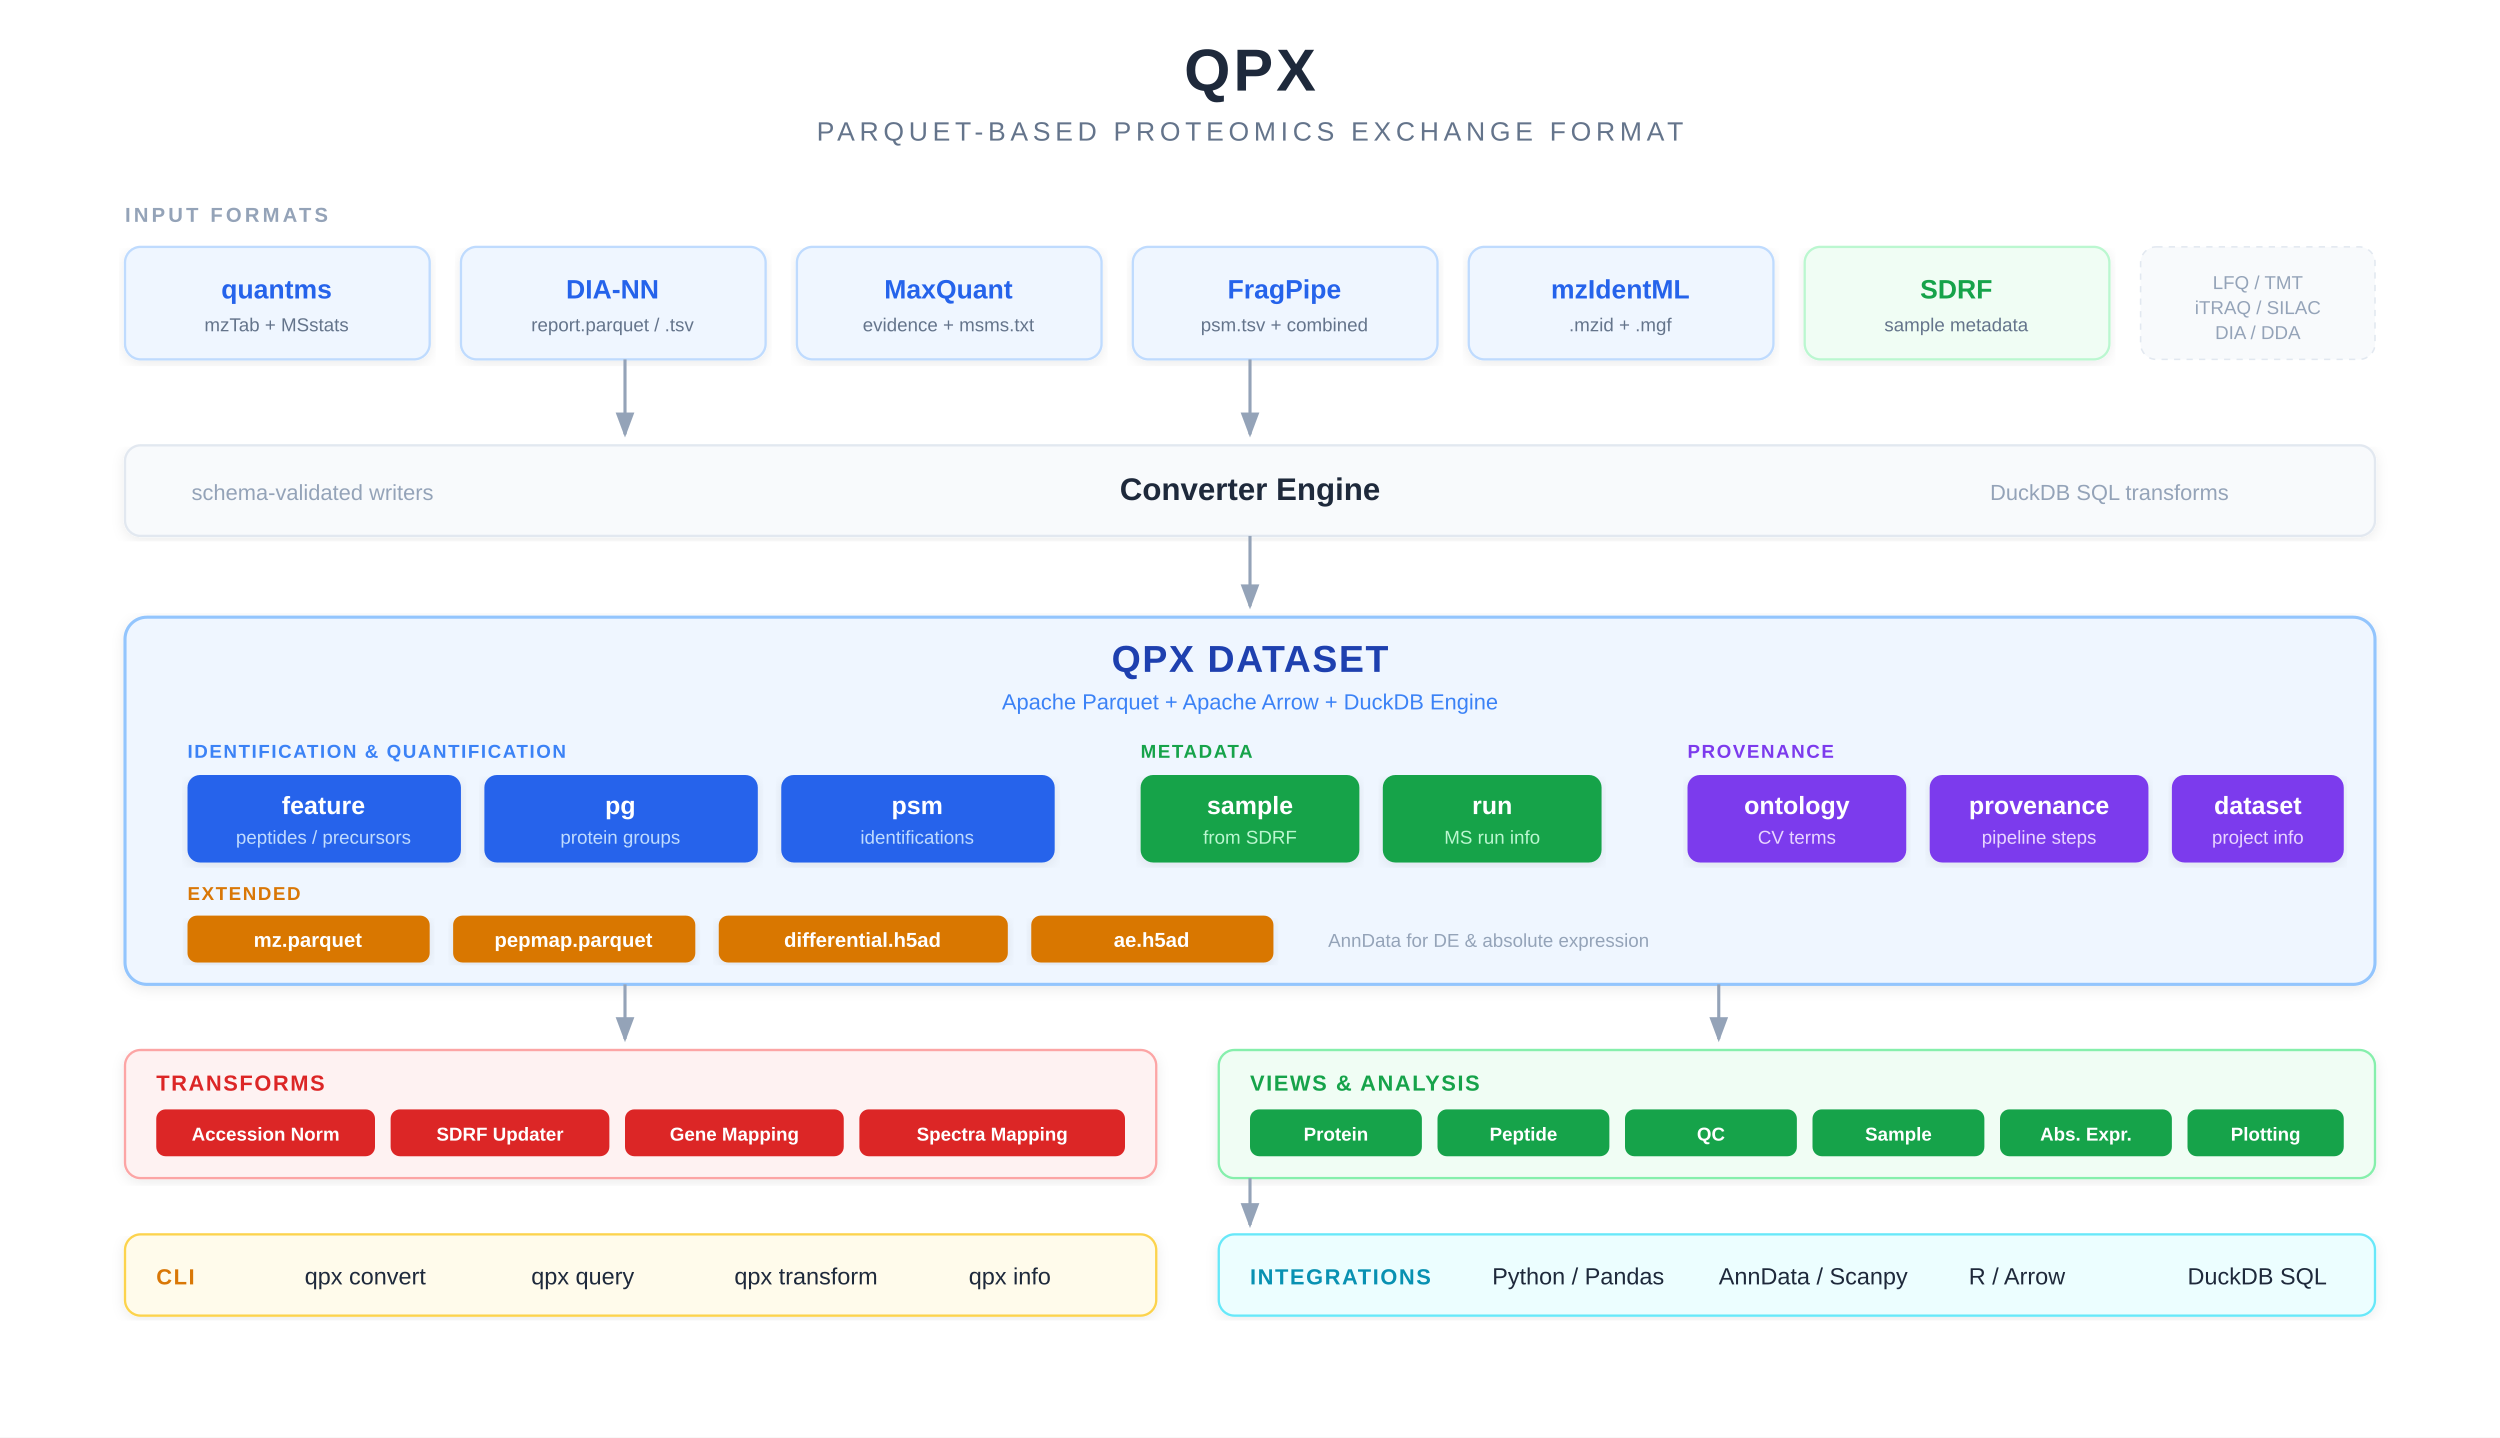
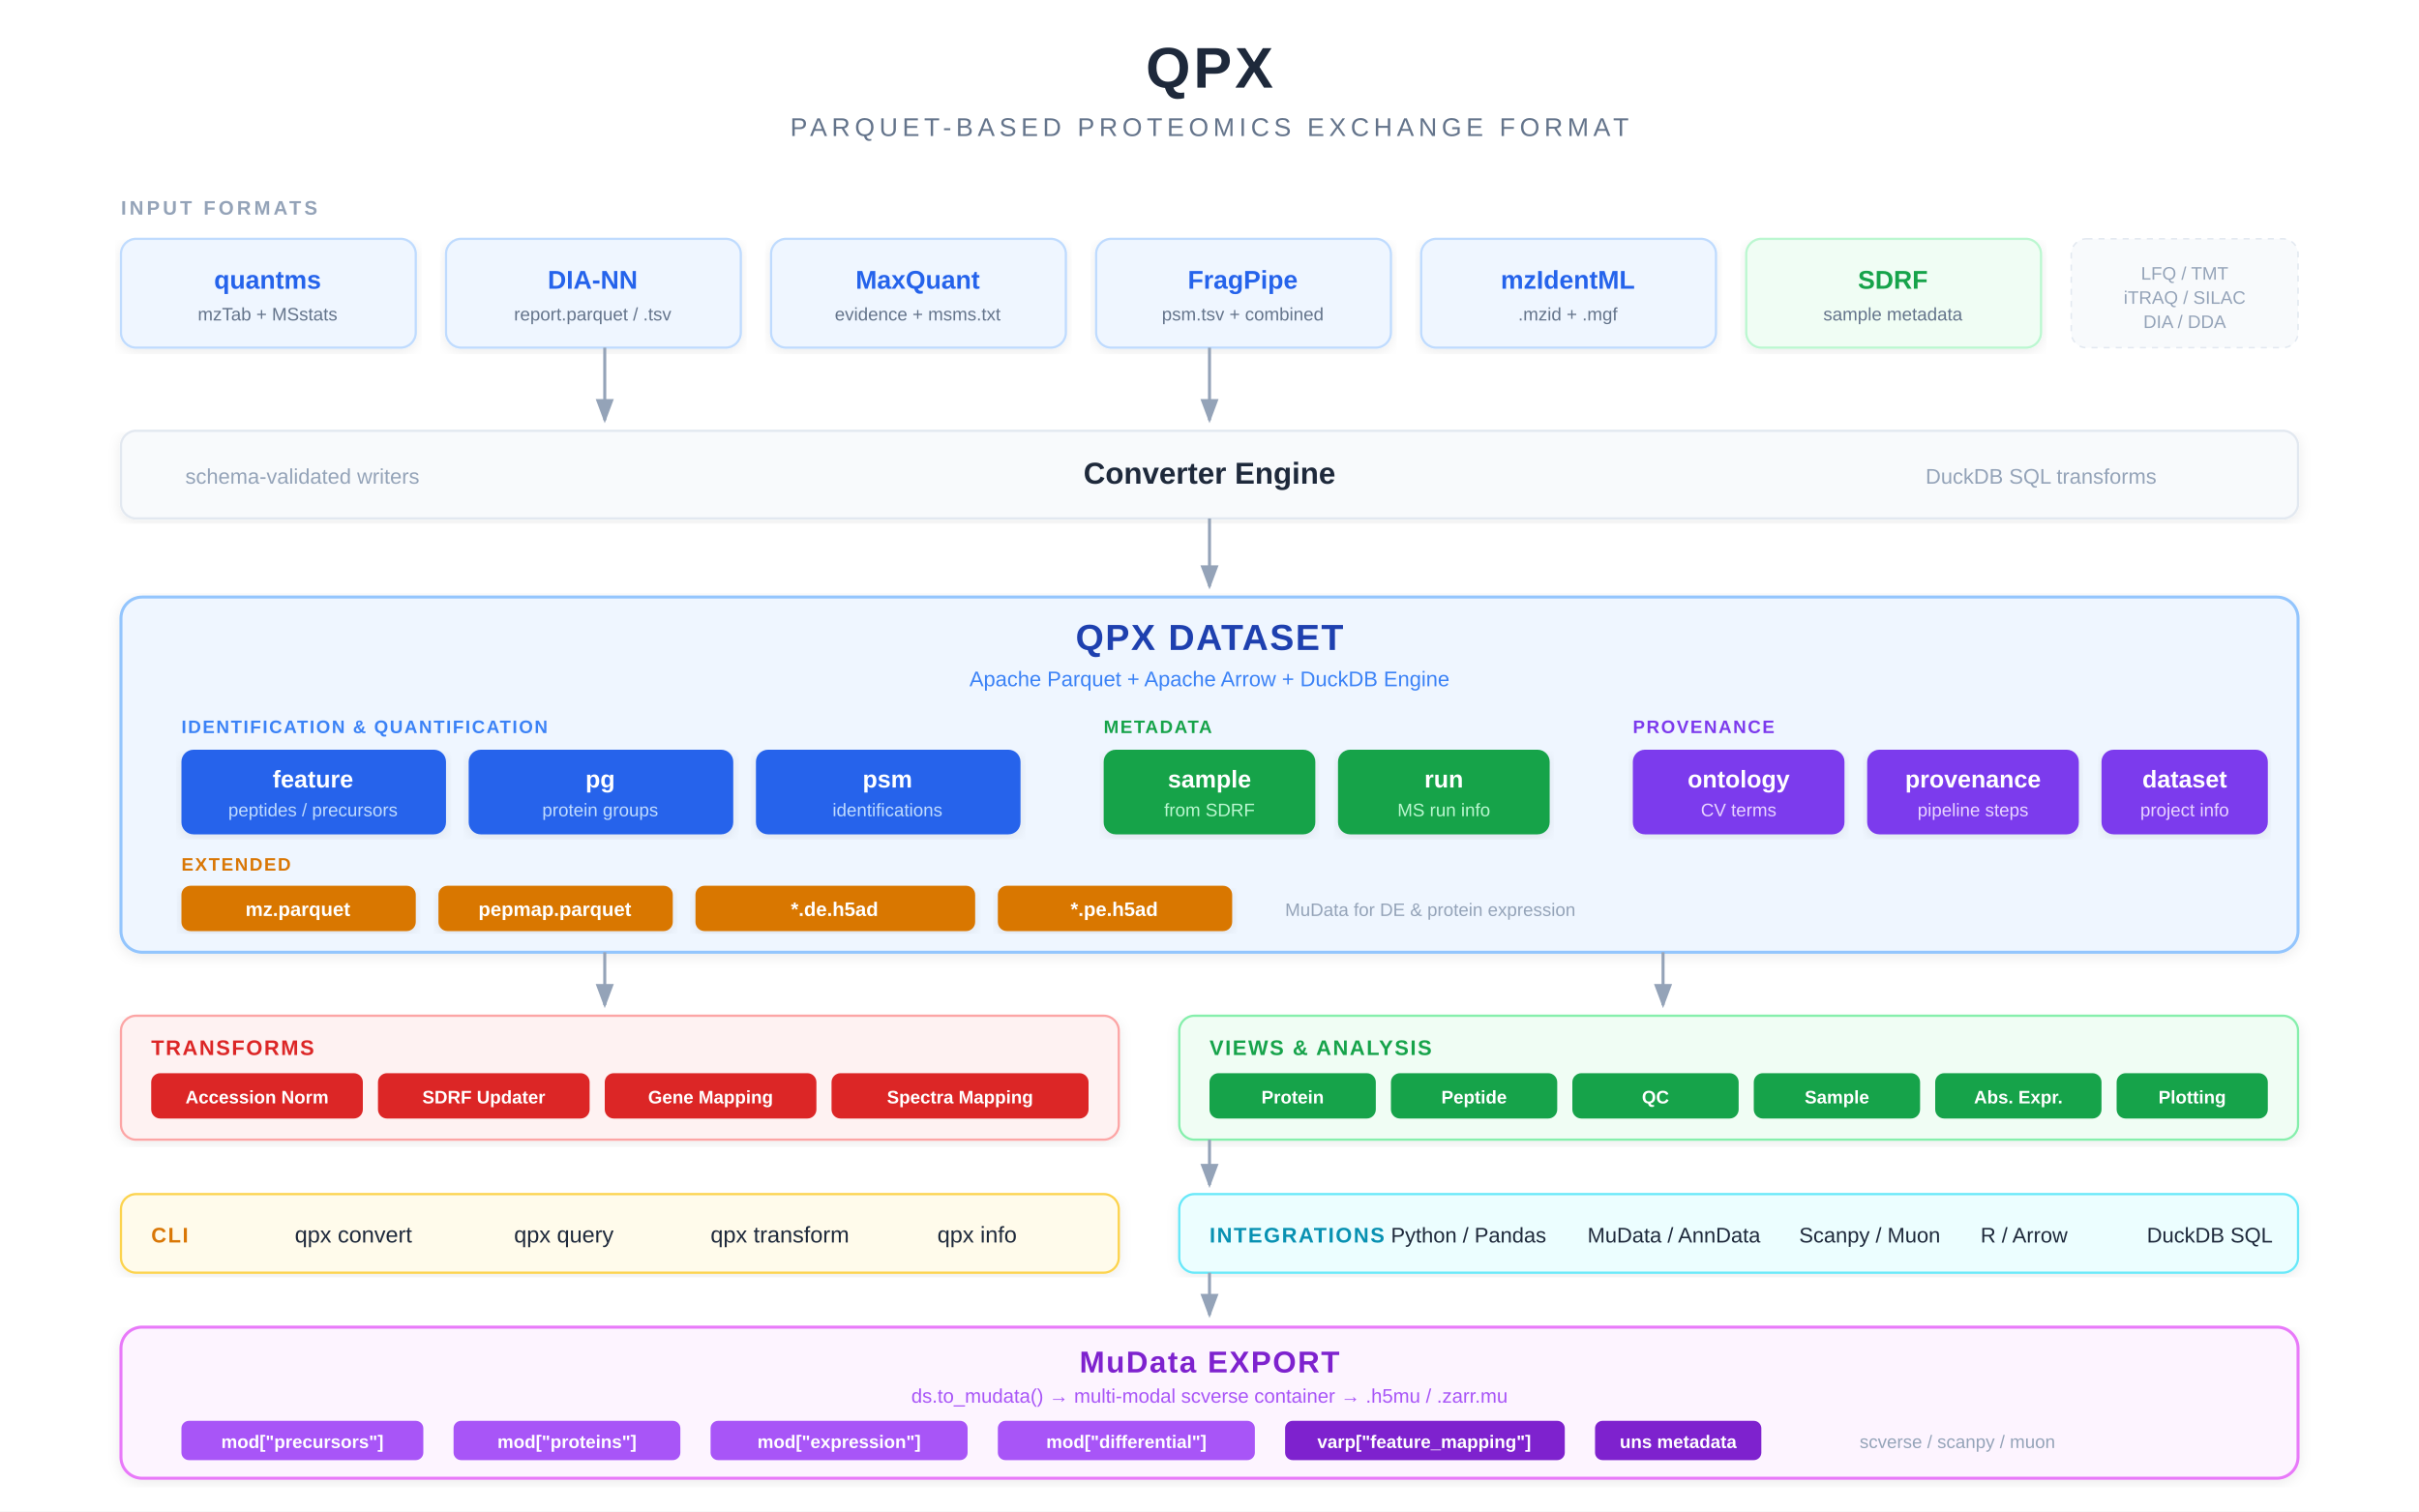
- <svg xmlns="http://www.w3.org/2000/svg" viewBox="0 0 1600 920" font-family="'Helvetica Neue', Arial, sans-serif">
+ <svg xmlns="http://www.w3.org/2000/svg" viewBox="0 0 1600 1000" font-family="'Helvetica Neue', Arial, sans-serif">
  <defs>
    <filter id="s" x="-2%" y="-2%" width="104%" height="108%">
      <feDropShadow dx="0" dy="2" stdDeviation="4" flood-opacity="0.08" />
    </filter>
    <marker id="arr" markerWidth="8" markerHeight="6" refX="7" refY="3" orient="auto">
      <polygon points="0 0, 8 3, 0 6" fill="#94a3b8" />
    </marker>
  </defs>
-   <rect width="1600" height="920" fill="#ffffff" />
+   <rect width="1600" height="1000" fill="#ffffff" />
  <text x="800" y="58" text-anchor="middle" font-size="38" font-weight="700" fill="#1e293b" letter-spacing="2">QPX</text>
  <text x="800" y="90" text-anchor="middle" font-size="17" fill="#64748b" letter-spacing="3">PARQUET-BASED PROTEOMICS EXCHANGE FORMAT</text>
  <text x="80" y="142" font-size="13" font-weight="600" fill="#94a3b8" letter-spacing="2">INPUT FORMATS</text>
  <rect x="80" y="158" width="195" height="72" rx="10" fill="#eff6ff" stroke="#bfdbfe" stroke-width="1.5" filter="url(#s)" />
  <text x="177" y="191" text-anchor="middle" font-size="17" font-weight="700" fill="#2563eb">quantms</text>
  <text x="177" y="212" text-anchor="middle" font-size="12" fill="#64748b">mzTab + MSstats</text>
  <rect x="295" y="158" width="195" height="72" rx="10" fill="#eff6ff" stroke="#bfdbfe" stroke-width="1.5" filter="url(#s)" />
  <text x="392" y="191" text-anchor="middle" font-size="17" font-weight="700" fill="#2563eb">DIA-NN</text>
  <text x="392" y="212" text-anchor="middle" font-size="12" fill="#64748b">report.parquet / .tsv</text>
  <rect x="510" y="158" width="195" height="72" rx="10" fill="#eff6ff" stroke="#bfdbfe" stroke-width="1.5" filter="url(#s)" />
  <text x="607" y="191" text-anchor="middle" font-size="17" font-weight="700" fill="#2563eb">MaxQuant</text>
  <text x="607" y="212" text-anchor="middle" font-size="12" fill="#64748b">evidence + msms.txt</text>
  <rect x="725" y="158" width="195" height="72" rx="10" fill="#eff6ff" stroke="#bfdbfe" stroke-width="1.5" filter="url(#s)" />
  <text x="822" y="191" text-anchor="middle" font-size="17" font-weight="700" fill="#2563eb">FragPipe</text>
  <text x="822" y="212" text-anchor="middle" font-size="12" fill="#64748b">psm.tsv + combined</text>
  <rect x="940" y="158" width="195" height="72" rx="10" fill="#eff6ff" stroke="#bfdbfe" stroke-width="1.5" filter="url(#s)" />
  <text x="1037" y="191" text-anchor="middle" font-size="17" font-weight="700" fill="#2563eb">mzIdentML</text>
  <text x="1037" y="212" text-anchor="middle" font-size="12" fill="#64748b">.mzid + .mgf</text>
  <rect x="1155" y="158" width="195" height="72" rx="10" fill="#f0fdf4" stroke="#bbf7d0" stroke-width="1.5" filter="url(#s)" />
  <text x="1252" y="191" text-anchor="middle" font-size="17" font-weight="700" fill="#16a34a">SDRF</text>
  <text x="1252" y="212" text-anchor="middle" font-size="12" fill="#64748b">sample metadata</text>
  <rect x="1370" y="158" width="150" height="72" rx="10" fill="#f8fafc" stroke="#e2e8f0" stroke-dasharray="4" />
  <text x="1445" y="185" text-anchor="middle" font-size="12" fill="#94a3b8">LFQ / TMT</text>
  <text x="1445" y="201" text-anchor="middle" font-size="12" fill="#94a3b8">iTRAQ / SILAC</text>
  <text x="1445" y="217" text-anchor="middle" font-size="12" fill="#94a3b8">DIA / DDA</text>
  <line x1="400" y1="230" x2="400" y2="278" stroke="#94a3b8" stroke-width="2" marker-end="url(#arr)" />
  <line x1="800" y1="230" x2="800" y2="278" stroke="#94a3b8" stroke-width="2" marker-end="url(#arr)" />
  <rect x="80" y="285" width="1440" height="58" rx="10" fill="#f8fafc" stroke="#e2e8f0" stroke-width="1.5" filter="url(#s)" />
  <text x="800" y="320" text-anchor="middle" font-size="20" font-weight="600" fill="#1e293b">Converter Engine</text>
  <text x="1350" y="320" text-anchor="middle" font-size="14" fill="#94a3b8">DuckDB SQL transforms</text>
  <text x="200" y="320" text-anchor="middle" font-size="14" fill="#94a3b8">schema-validated writers</text>
  <line x1="800" y1="343" x2="800" y2="388" stroke="#94a3b8" stroke-width="2" marker-end="url(#arr)" />
  <rect x="80" y="395" width="1440" height="235" rx="14" fill="#eff6ff" stroke="#93c5fd" stroke-width="2" filter="url(#s)" />
  <text x="800" y="430" text-anchor="middle" font-size="24" font-weight="700" fill="#1e40af" letter-spacing="1">QPX DATASET</text>
  <text x="800" y="454" text-anchor="middle" font-size="14" fill="#3b82f6">Apache Parquet + Apache Arrow + DuckDB Engine</text>
  <text x="120" y="485" font-size="12" font-weight="600" fill="#3b82f6" letter-spacing="1">IDENTIFICATION &amp; QUANTIFICATION</text>
  <rect x="120" y="496" width="175" height="56" rx="8" fill="#2563eb" filter="url(#s)" />
  <text x="207" y="521" text-anchor="middle" font-size="16" font-weight="600" fill="white">feature</text>
  <text x="207" y="540" text-anchor="middle" font-size="12" fill="#bfdbfe">peptides / precursors</text>
  <rect x="310" y="496" width="175" height="56" rx="8" fill="#2563eb" filter="url(#s)" />
  <text x="397" y="521" text-anchor="middle" font-size="16" font-weight="600" fill="white">pg</text>
  <text x="397" y="540" text-anchor="middle" font-size="12" fill="#bfdbfe">protein groups</text>
  <rect x="500" y="496" width="175" height="56" rx="8" fill="#2563eb" filter="url(#s)" />
  <text x="587" y="521" text-anchor="middle" font-size="16" font-weight="600" fill="white">psm</text>
  <text x="587" y="540" text-anchor="middle" font-size="12" fill="#bfdbfe">identifications</text>
  <text x="730" y="485" font-size="12" font-weight="600" fill="#16a34a" letter-spacing="1">METADATA</text>
  <rect x="730" y="496" width="140" height="56" rx="8" fill="#16a34a" filter="url(#s)" />
  <text x="800" y="521" text-anchor="middle" font-size="16" font-weight="600" fill="white">sample</text>
  <text x="800" y="540" text-anchor="middle" font-size="12" fill="#bbf7d0">from SDRF</text>
  <rect x="885" y="496" width="140" height="56" rx="8" fill="#16a34a" filter="url(#s)" />
  <text x="955" y="521" text-anchor="middle" font-size="16" font-weight="600" fill="white">run</text>
  <text x="955" y="540" text-anchor="middle" font-size="12" fill="#bbf7d0">MS run info</text>
  <text x="1080" y="485" font-size="12" font-weight="600" fill="#7c3aed" letter-spacing="1">PROVENANCE</text>
  <rect x="1080" y="496" width="140" height="56" rx="8" fill="#7c3aed" filter="url(#s)" />
  <text x="1150" y="521" text-anchor="middle" font-size="16" font-weight="600" fill="white">ontology</text>
  <text x="1150" y="540" text-anchor="middle" font-size="12" fill="#e9d5ff">CV terms</text>
  <rect x="1235" y="496" width="140" height="56" rx="8" fill="#7c3aed" filter="url(#s)" />
  <text x="1305" y="521" text-anchor="middle" font-size="16" font-weight="600" fill="white">provenance</text>
  <text x="1305" y="540" text-anchor="middle" font-size="12" fill="#e9d5ff">pipeline steps</text>
  <rect x="1390" y="496" width="110" height="56" rx="8" fill="#7c3aed" filter="url(#s)" />
  <text x="1445" y="521" text-anchor="middle" font-size="16" font-weight="600" fill="white">dataset</text>
  <text x="1445" y="540" text-anchor="middle" font-size="12" fill="#e9d5ff">project info</text>
  <text x="120" y="576" font-size="12" font-weight="600" fill="#d97706" letter-spacing="1">EXTENDED</text>
  <rect x="120" y="586" width="155" height="30" rx="6" fill="#d97706" filter="url(#s)" />
  <text x="197" y="606" text-anchor="middle" font-size="13" font-weight="600" fill="white">mz.parquet</text>
  <rect x="290" y="586" width="155" height="30" rx="6" fill="#d97706" filter="url(#s)" />
  <text x="367" y="606" text-anchor="middle" font-size="13" font-weight="600" fill="white">pepmap.parquet</text>
  <rect x="460" y="586" width="185" height="30" rx="6" fill="#d97706" filter="url(#s)" />
-   <text x="552" y="606" text-anchor="middle" font-size="13" font-weight="600" fill="white">differential.h5ad</text>
+   <text x="552" y="606" text-anchor="middle" font-size="13" font-weight="600" fill="white">*.de.h5ad</text>
  <rect x="660" y="586" width="155" height="30" rx="6" fill="#d97706" filter="url(#s)" />
-   <text x="737" y="606" text-anchor="middle" font-size="13" font-weight="600" fill="white">ae.h5ad</text>
-   <text x="850" y="606" font-size="12" fill="#94a3b8">AnnData for DE &amp; absolute expression</text>
+   <text x="737" y="606" text-anchor="middle" font-size="13" font-weight="600" fill="white">*.pe.h5ad</text>
+   <text x="850" y="606" font-size="12" fill="#94a3b8">MuData for DE &amp; protein expression</text>
  <line x1="400" y1="630" x2="400" y2="665" stroke="#94a3b8" stroke-width="2" marker-end="url(#arr)" />
  <line x1="1100" y1="630" x2="1100" y2="665" stroke="#94a3b8" stroke-width="2" marker-end="url(#arr)" />
  <rect x="80" y="672" width="660" height="82" rx="10" fill="#fef2f2" stroke="#fca5a5" stroke-width="1.5" filter="url(#s)" />
  <text x="100" y="698" font-size="14" font-weight="700" fill="#dc2626" letter-spacing="1">TRANSFORMS</text>
  <rect x="100" y="710" width="140" height="30" rx="6" fill="#dc2626" />
  <text x="170" y="730" text-anchor="middle" font-size="12" font-weight="600" fill="white">Accession Norm</text>
  <rect x="250" y="710" width="140" height="30" rx="6" fill="#dc2626" />
  <text x="320" y="730" text-anchor="middle" font-size="12" font-weight="600" fill="white">SDRF Updater</text>
  <rect x="400" y="710" width="140" height="30" rx="6" fill="#dc2626" />
  <text x="470" y="730" text-anchor="middle" font-size="12" font-weight="600" fill="white">Gene Mapping</text>
  <rect x="550" y="710" width="170" height="30" rx="6" fill="#dc2626" />
  <text x="635" y="730" text-anchor="middle" font-size="12" font-weight="600" fill="white">Spectra Mapping</text>
  <rect x="780" y="672" width="740" height="82" rx="10" fill="#f0fdf4" stroke="#86efac" stroke-width="1.5" filter="url(#s)" />
  <text x="800" y="698" font-size="14" font-weight="700" fill="#16a34a" letter-spacing="1">VIEWS &amp; ANALYSIS</text>
  <rect x="800" y="710" width="110" height="30" rx="6" fill="#16a34a" />
  <text x="855" y="730" text-anchor="middle" font-size="12" font-weight="600" fill="white">Protein</text>
  <rect x="920" y="710" width="110" height="30" rx="6" fill="#16a34a" />
  <text x="975" y="730" text-anchor="middle" font-size="12" font-weight="600" fill="white">Peptide</text>
  <rect x="1040" y="710" width="110" height="30" rx="6" fill="#16a34a" />
  <text x="1095" y="730" text-anchor="middle" font-size="12" font-weight="600" fill="white">QC</text>
  <rect x="1160" y="710" width="110" height="30" rx="6" fill="#16a34a" />
  <text x="1215" y="730" text-anchor="middle" font-size="12" font-weight="600" fill="white">Sample</text>
  <rect x="1280" y="710" width="110" height="30" rx="6" fill="#16a34a" />
  <text x="1335" y="730" text-anchor="middle" font-size="12" font-weight="600" fill="white">Abs. Expr.</text>
  <rect x="1400" y="710" width="100" height="30" rx="6" fill="#16a34a" />
  <text x="1450" y="730" text-anchor="middle" font-size="12" font-weight="600" fill="white">Plotting</text>
  <line x1="800" y1="754" x2="800" y2="784" stroke="#94a3b8" stroke-width="2" marker-end="url(#arr)" />
  <rect x="80" y="790" width="660" height="52" rx="10" fill="#fffbeb" stroke="#fcd34d" stroke-width="1.5" filter="url(#s)" />
  <text x="100" y="822" font-size="14" font-weight="700" fill="#d97706" letter-spacing="1">CLI</text>
  <text x="195" y="822" font-size="15" font-weight="500" fill="#1e293b">qpx convert</text>
  <text x="340" y="822" font-size="15" font-weight="500" fill="#1e293b">qpx query</text>
  <text x="470" y="822" font-size="15" font-weight="500" fill="#1e293b">qpx transform</text>
  <text x="620" y="822" font-size="15" font-weight="500" fill="#1e293b">qpx info</text>
  <rect x="780" y="790" width="740" height="52" rx="10" fill="#ecfeff" stroke="#67e8f9" stroke-width="1.5" filter="url(#s)" />
  <text x="800" y="822" font-size="14" font-weight="700" fill="#0891b2" letter-spacing="1">INTEGRATIONS</text>
-   <text x="955" y="822" font-size="15" font-weight="500" fill="#1e293b">Python / Pandas</text>
-   <text x="1100" y="822" font-size="15" font-weight="500" fill="#1e293b">AnnData / Scanpy</text>
-   <text x="1260" y="822" font-size="15" font-weight="500" fill="#1e293b">R / Arrow</text>
-   <text x="1400" y="822" font-size="15" font-weight="500" fill="#1e293b">DuckDB SQL</text>
+   <text x="920" y="822" font-size="14" font-weight="500" fill="#1e293b">Python / Pandas</text>
+   <text x="1050" y="822" font-size="14" font-weight="500" fill="#1e293b">MuData / AnnData</text>
+   <text x="1190" y="822" font-size="14" font-weight="500" fill="#1e293b">Scanpy / Muon</text>
+   <text x="1310" y="822" font-size="14" font-weight="500" fill="#1e293b">R / Arrow</text>
+   <text x="1420" y="822" font-size="14" font-weight="500" fill="#1e293b">DuckDB SQL</text>
+   <line x1="800" y1="842" x2="800" y2="870" stroke="#94a3b8" stroke-width="2" marker-end="url(#arr)" />
+   <rect x="80" y="878" width="1440" height="100" rx="14" fill="#fdf4ff" stroke="#e879f9" stroke-width="2" filter="url(#s)" />
+   <text x="800" y="908" text-anchor="middle" font-size="20" font-weight="700" fill="#7e22ce" letter-spacing="1">MuData EXPORT</text>
+   <text x="800" y="928" text-anchor="middle" font-size="13" fill="#a855f7">ds.to_mudata()  →  multi-modal scverse container  →  .h5mu / .zarr.mu</text>
+   <rect x="120" y="940" width="160" height="26" rx="5" fill="#a855f7" />
+   <text x="200" y="958" text-anchor="middle" font-size="12" font-weight="600" fill="white">mod["precursors"]</text>
+   <rect x="300" y="940" width="150" height="26" rx="5" fill="#a855f7" />
+   <text x="375" y="958" text-anchor="middle" font-size="12" font-weight="600" fill="white">mod["proteins"]</text>
+   <rect x="470" y="940" width="170" height="26" rx="5" fill="#a855f7" />
+   <text x="555" y="958" text-anchor="middle" font-size="12" font-weight="600" fill="white">mod["expression"]</text>
+   <rect x="660" y="940" width="170" height="26" rx="5" fill="#a855f7" />
+   <text x="745" y="958" text-anchor="middle" font-size="12" font-weight="600" fill="white">mod["differential"]</text>
+   <rect x="850" y="940" width="185" height="26" rx="5" fill="#7e22ce" />
+   <text x="942" y="958" text-anchor="middle" font-size="12" font-weight="600" fill="white">varp["feature_mapping"]</text>
+   <rect x="1055" y="940" width="110" height="26" rx="5" fill="#7e22ce" />
+   <text x="1110" y="958" text-anchor="middle" font-size="12" font-weight="600" fill="white">uns metadata</text>
+   <text x="1230" y="958" font-size="12" fill="#94a3b8">scverse / scanpy / muon</text>
</svg>
